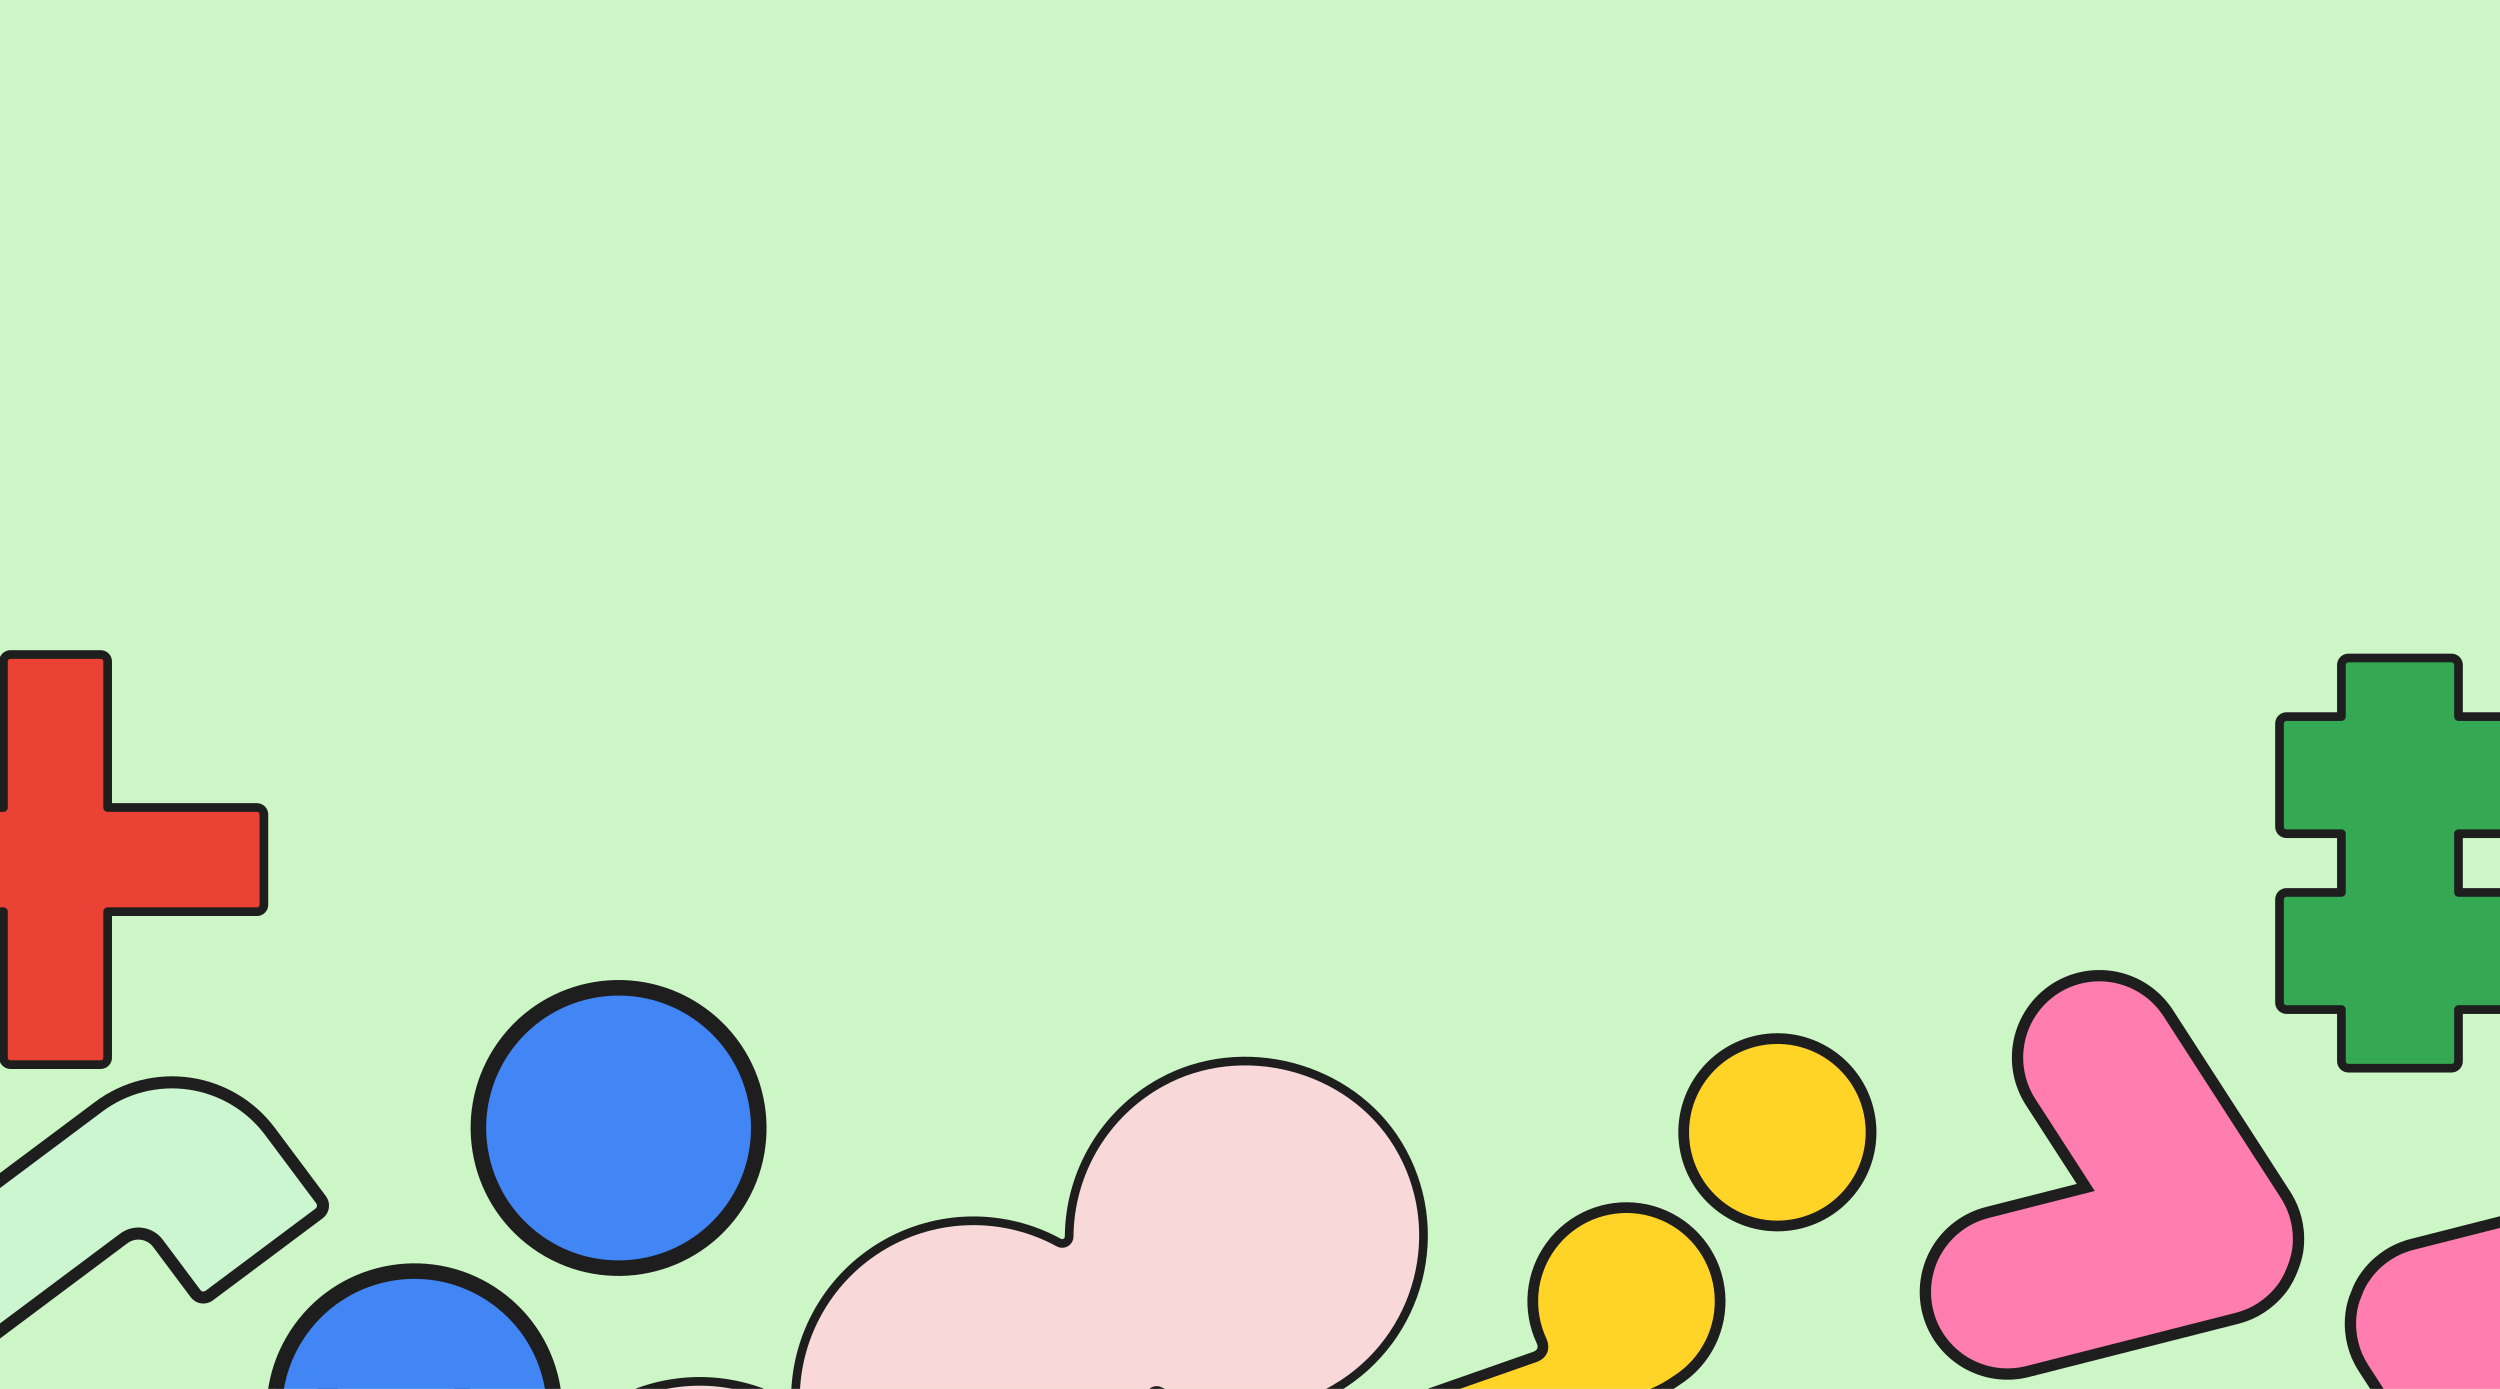
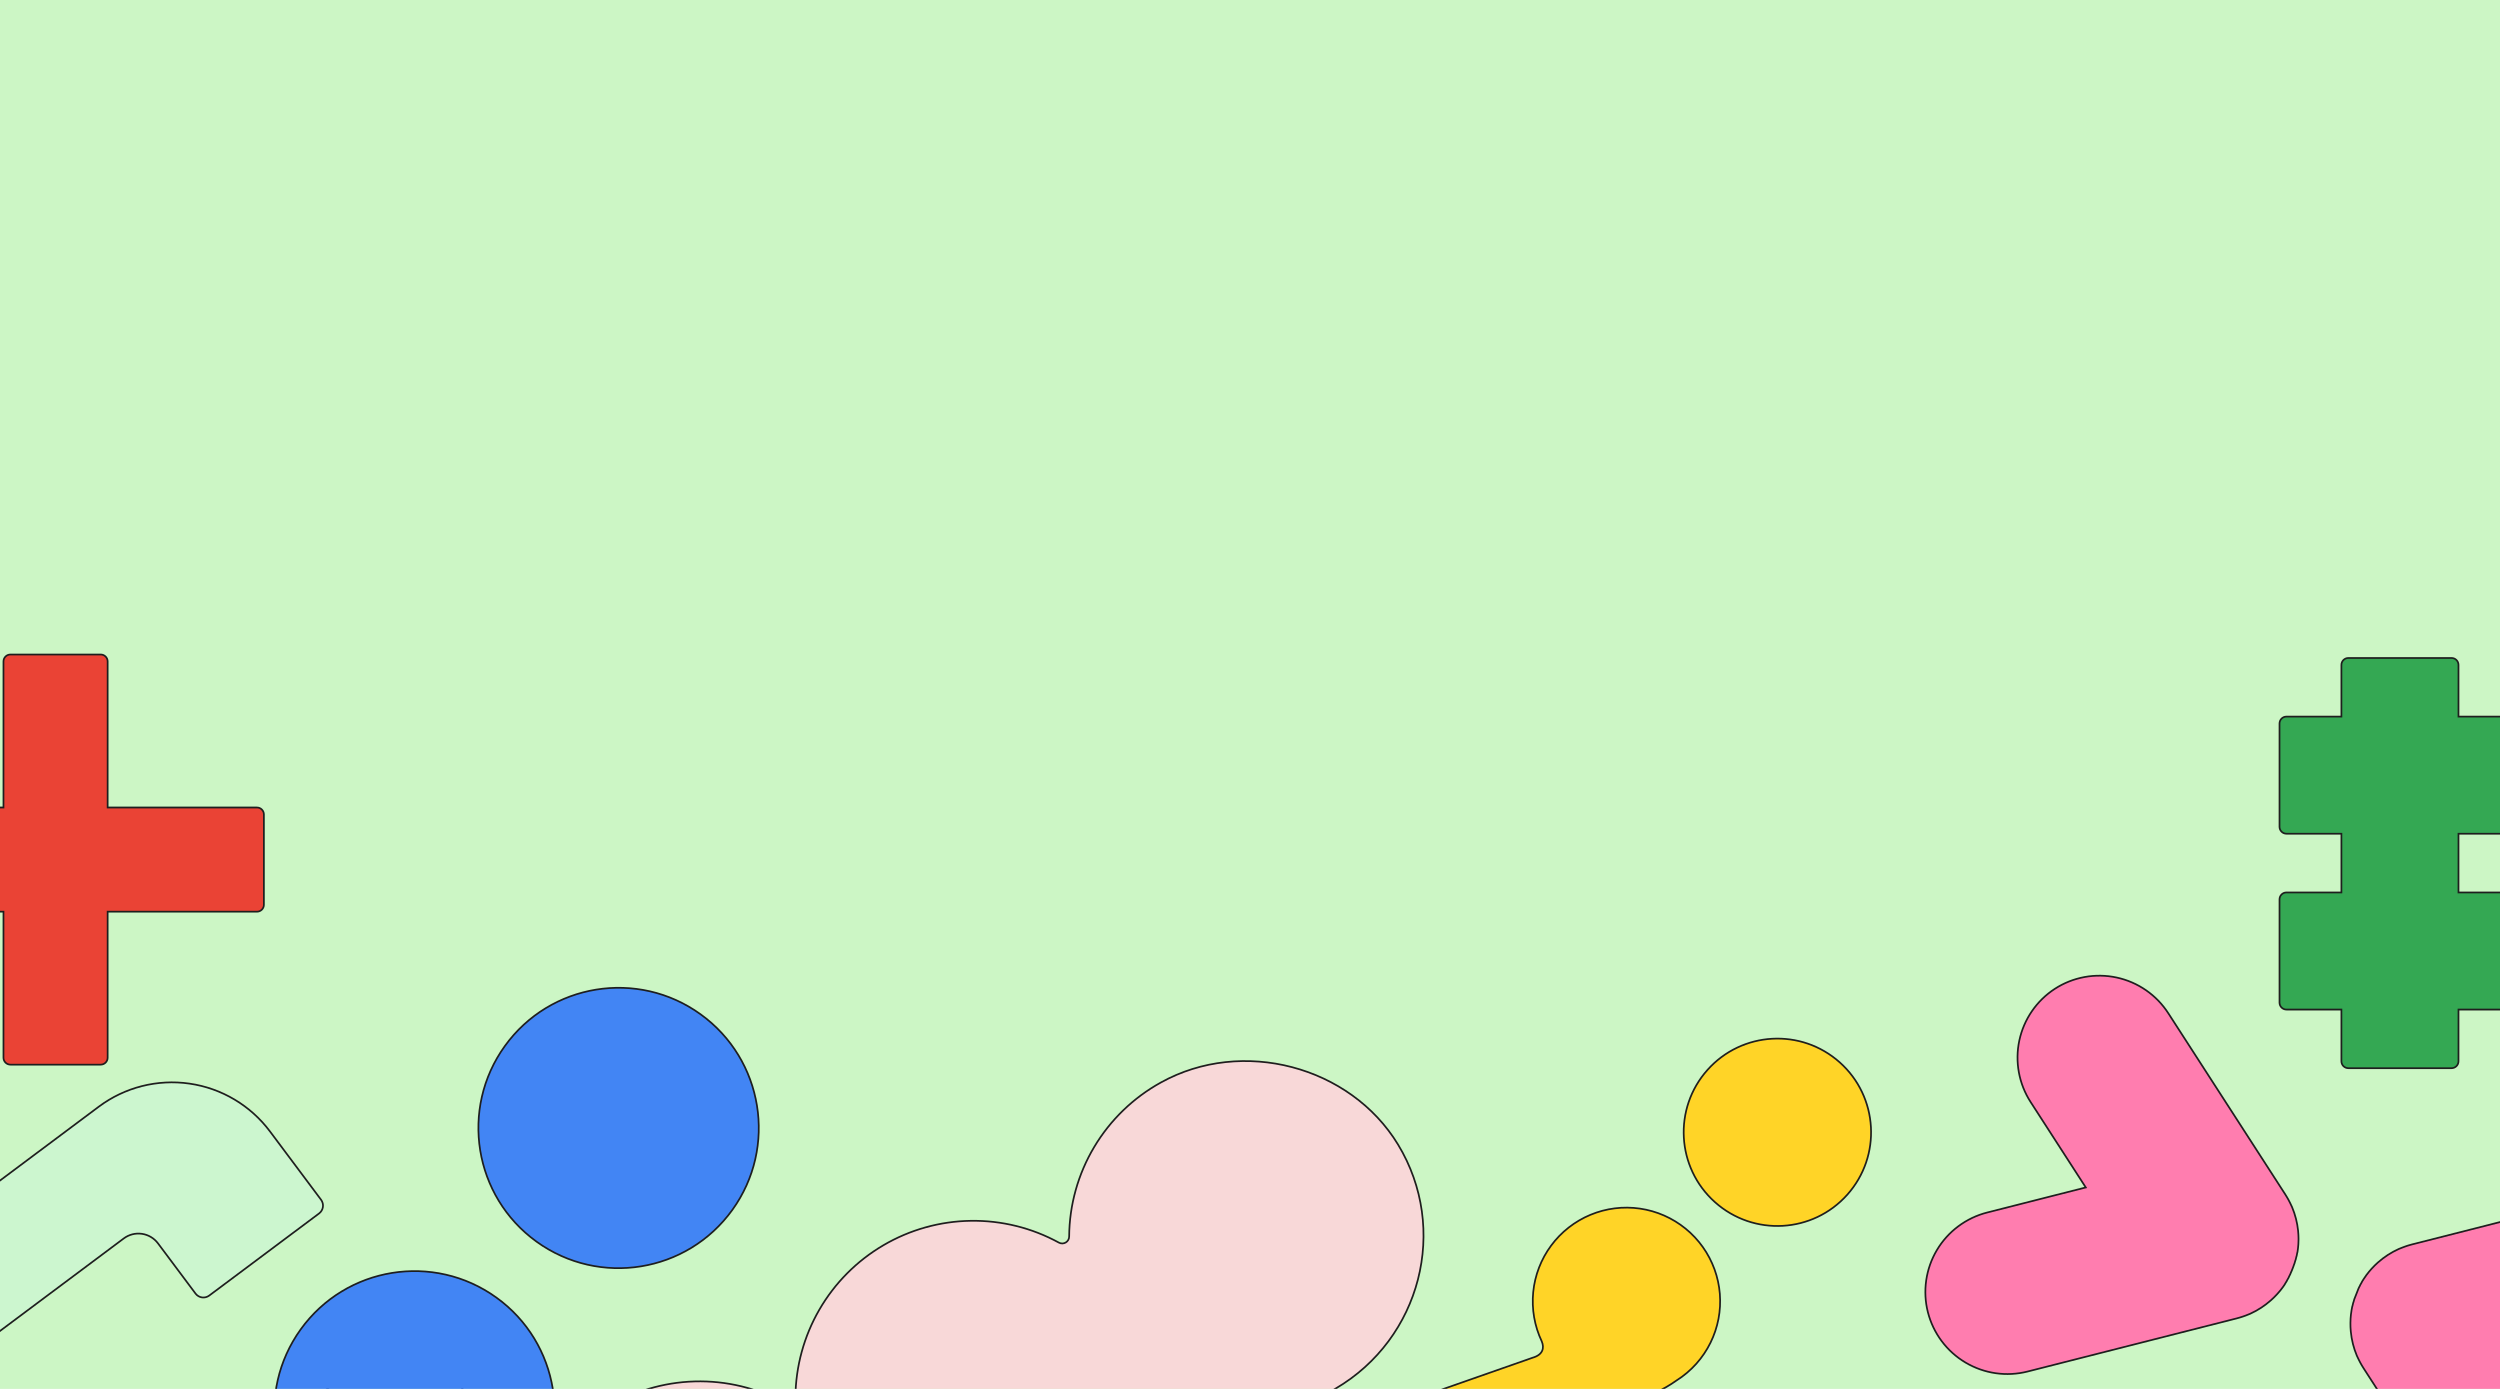
<svg xmlns="http://www.w3.org/2000/svg" width="1440" height="800" viewBox="0 0 1440 800" fill="none">
  <g clip-path="url(#clip0_407_1129)">
    <rect width="1440" height="800" fill="#ccf6c5" />
-     <path d="M1169.63 634.765L1201.4 683.967L1144.63 698.402C1138.61 699.929 1132.96 702.626 1127.99 706.339C1123.01 710.052 1118.82 714.707 1115.65 720.041C1112.48 725.374 1110.39 731.28 1109.5 737.421C1108.61 743.563 1108.93 749.819 1110.46 755.834C1111.99 761.849 1114.69 767.504 1118.4 772.476C1122.11 777.448 1126.77 781.641 1132.1 784.813C1137.43 787.986 1143.34 790.077 1149.48 790.967C1155.62 791.857 1161.88 791.529 1167.89 790.001L1288.39 759.384L1288.88 759.241L1290.08 758.912L1291.24 758.544C1291.56 758.445 1291.88 758.347 1292.19 758.231C1292.5 758.115 1293.15 757.893 1293.63 757.716L1294.19 757.49L1295.96 756.787L1296.12 756.721C1300.44 754.759 1304.44 752.16 1307.99 749.01C1308.05 748.948 1308.11 748.892 1308.17 748.842C1308.64 748.426 1309.09 747.999 1309.54 747.573L1310.02 747.103L1311 746.091L1311.73 745.312L1312.39 744.562C1312.69 744.207 1313.01 743.84 1313.29 743.516L1313.7 743.006C1314.06 742.56 1314.41 742.107 1314.74 741.649C1314.78 741.528 1314.89 741.43 1314.98 741.323C1315.35 740.798 1315.73 740.22 1316.07 739.751C1316.1 739.664 1316.13 739.579 1316.17 739.496C1316.53 738.937 1316.89 738.379 1317.22 737.81C1317.25 737.715 1317.29 737.622 1317.33 737.531C1317.65 736.97 1317.98 736.385 1318.28 735.844C1318.33 735.71 1318.39 735.565 1318.44 735.431C1318.65 734.886 1318.98 734.383 1319.23 733.851L1319.49 733.172C1319.67 732.711 1319.85 732.262 1320.09 731.825L1320.89 729.788C1321.07 729.339 1321.25 728.89 1321.37 728.406L1321.63 727.726C1321.85 727.181 1321.96 726.597 1322.13 726.032C1322.18 725.899 1322.24 725.753 1322.29 725.62C1322.46 724.985 1322.61 724.345 1322.75 723.729C1322.78 723.634 1322.82 723.541 1322.86 723.45C1323.01 722.806 1323.12 722.152 1323.24 721.498C1323.27 721.411 1323.3 721.326 1323.34 721.243C1323.43 720.621 1323.55 719.925 1323.6 719.359C1323.65 719.237 1323.64 719.092 1323.65 718.957C1323.71 718.393 1323.77 717.827 1323.81 717.257L1323.86 716.604C1323.89 716.139 1323.91 715.657 1323.91 715.224L1323.94 714.227L1323.94 713.162L1323.9 711.749L1323.87 711.091C1323.83 710.474 1323.79 709.858 1323.73 709.231C1323.72 709.15 1323.72 709.069 1323.72 708.987C1323.24 704.264 1322.06 699.638 1320.22 695.264L1320.15 695.112C1319.9 694.509 1319.62 693.925 1319.33 693.39L1319.07 692.84C1318.84 692.386 1318.61 691.933 1318.37 691.487L1317.89 690.599L1317.28 689.548C1317.07 689.198 1316.86 688.836 1316.63 688.494L1316.37 688.056L1248.93 583.611C1245.56 578.397 1241.2 573.898 1236.1 570.37C1230.99 566.842 1225.24 564.355 1219.17 563.049C1213.11 561.744 1206.84 561.646 1200.74 562.762C1194.63 563.878 1188.81 566.185 1183.6 569.553C1173.12 576.364 1165.76 587.051 1163.14 599.273C1160.52 611.496 1162.86 624.258 1169.63 634.765Z" fill="#FF7DAF" stroke="#1E1E1E" stroke-width="6.515" stroke-miterlimit="10" />
-     <path d="M1533.22 777.596L1476.46 792.018L1508.22 841.233C1511.59 846.446 1513.9 852.271 1515.01 858.376C1516.12 864.48 1516.03 870.744 1514.72 876.811C1513.41 882.877 1510.92 888.626 1507.4 893.731C1503.87 898.835 1499.37 903.194 1494.15 906.559C1488.94 909.927 1483.12 912.234 1477.01 913.35C1470.91 914.466 1464.64 914.368 1458.58 913.063C1452.51 911.757 1446.76 909.27 1441.65 905.742C1436.55 902.214 1432.19 897.715 1428.82 892.501L1361.39 788.061L1361.12 787.618L1360.47 786.564L1359.86 785.501L1359.38 784.625C1359.15 784.184 1358.91 783.726 1358.69 783.277L1358.42 782.722L1357.6 781L1357.53 780.848C1355.7 776.47 1354.53 771.84 1354.08 767.115L1354.05 766.866C1354 766.244 1353.95 765.623 1353.92 765.006L1353.88 764.336C1353.87 763.869 1353.86 763.402 1353.86 762.928L1353.85 761.858C1353.85 761.524 1353.87 761.195 1353.89 760.866C1353.91 760.537 1353.91 759.91 1353.93 759.482C1353.94 759.264 1353.96 759.046 1353.99 758.833C1354.03 758.261 1354.07 757.69 1354.14 757.128C1354.19 757.007 1354.17 756.862 1354.2 756.731C1354.27 756.087 1354.38 755.404 1354.47 754.835C1354.5 754.75 1354.53 754.665 1354.51 754.556C1354.62 753.902 1354.74 753.248 1354.88 752.604L1354.99 752.325C1355.13 751.688 1355.28 751.061 1355.44 750.442L1355.6 750.029C1355.81 749.484 1355.92 748.895 1356.08 748.33L1356.35 747.651C1356.53 747.19 1356.71 746.741 1356.89 746.28C1357.07 745.82 1357.16 745.601 1357.29 745.262C1357.42 744.922 1357.56 744.582 1357.69 744.243C1357.82 743.903 1358.04 743.345 1358.22 742.885L1358.49 742.205C1358.7 741.659 1359.02 741.152 1359.29 740.63L1359.45 740.218C1359.76 739.64 1360.09 739.067 1360.41 738.523L1360.52 738.244C1360.86 737.675 1361.22 737.117 1361.58 736.558C1361.61 736.473 1361.64 736.388 1361.74 736.327C1362.08 735.805 1362.47 735.214 1362.83 734.767C1362.87 734.645 1362.92 734.524 1363.05 734.436C1363.39 733.979 1363.75 733.532 1364.1 733.084C1364.18 732.89 1364.36 732.739 1364.5 732.569C1364.8 732.209 1365.11 731.842 1365.41 731.528C1365.72 731.214 1365.84 731.022 1366.06 730.773C1366.28 730.525 1366.55 730.25 1366.8 729.999C1367.05 729.749 1367.45 729.315 1367.77 728.982L1368.25 728.524C1368.69 728.098 1369.15 727.676 1369.61 727.255L1369.8 727.092C1373.36 723.948 1377.37 721.36 1381.69 719.415L1381.85 719.349C1382.44 719.079 1383.04 718.838 1383.62 718.646L1384.2 718.424C1384.66 718.242 1385.15 718.07 1385.62 717.905L1386.57 717.58L1387.74 717.224L1388.93 716.895L1389.43 716.756L1509.92 686.135C1515.93 684.607 1522.19 684.278 1528.33 685.168C1534.47 686.058 1540.38 688.15 1545.71 691.322C1551.04 694.495 1555.7 698.687 1559.41 703.66C1563.13 708.632 1565.82 714.287 1567.35 720.302C1570.4 732.424 1568.51 745.259 1562.12 755.997C1555.72 766.735 1545.33 774.501 1533.22 777.596Z" fill="#FF7DAF" stroke="#1E1E1E" stroke-width="6.515" stroke-miterlimit="10" />
-     <path d="M-116.412 722.08L-103.333 739.575C-102.225 741.057 -101.42 742.742 -100.964 744.535C-100.508 746.329 -100.41 748.194 -100.675 750.025C-100.94 751.856 -101.564 753.617 -102.51 755.207C-103.456 756.797 -104.707 758.184 -106.19 759.291L-168.714 806.035C-183.679 817.228 -193.585 833.906 -196.254 852.401C-198.923 870.897 -194.137 889.696 -182.947 904.663L-153.489 944.065C-153.048 944.655 -152.494 945.151 -151.86 945.526C-151.225 945.9 -150.523 946.145 -149.793 946.246C-149.063 946.346 -148.321 946.301 -147.608 946.113C-146.896 945.924 -146.228 945.596 -145.644 945.148L-82.329 897.812C-81.733 897.378 -81.23 896.831 -80.847 896.201C-80.465 895.571 -80.212 894.872 -80.102 894.143C-79.992 893.415 -80.028 892.672 -80.208 891.957C-80.387 891.243 -80.707 890.571 -81.148 889.981L-102.808 861.009C-105.014 858.022 -105.953 854.286 -105.422 850.612C-104.892 846.937 -102.934 843.62 -99.973 841.379L71.297 713.334C74.291 711.1 78.049 710.146 81.746 710.682C85.443 711.218 88.776 713.199 91.013 716.191L112.673 745.163C113.577 746.342 114.909 747.115 116.38 747.317C117.851 747.518 119.343 747.13 120.53 746.238L183.845 698.903C185.012 698.008 185.782 696.692 185.993 695.237C186.203 693.781 185.836 692.301 184.97 691.113L155.512 651.711C144.322 636.744 127.646 626.834 109.151 624.161C90.656 621.489 71.856 626.272 56.887 637.458L-8.467 686.318C-11.459 688.555 -15.216 689.513 -18.914 688.981C-22.611 688.449 -25.946 686.47 -28.186 683.481L-41.266 665.986C-42.168 664.81 -43.497 664.036 -44.966 663.834C-46.434 663.631 -47.923 664.015 -49.111 664.903L-115.245 714.346C-116.403 715.234 -117.171 716.535 -117.389 717.978C-117.607 719.42 -117.256 720.891 -116.412 722.08Z" fill="#CCF6CF" stroke="#1E1E1E" stroke-width="6.957" stroke-linejoin="round" />
-     <path d="M204.797 989.096L191.726 971.613C190.605 970.132 189.789 968.444 189.323 966.646C188.857 964.848 188.752 962.976 189.013 961.137C189.273 959.298 189.896 957.529 190.843 955.932C191.791 954.335 193.045 952.94 194.533 951.83L257.058 905.086C264.468 899.545 270.715 892.6 275.441 884.646C280.167 876.692 283.28 867.884 284.602 858.727C285.925 849.57 285.431 840.241 283.148 831.275C280.866 822.309 276.839 813.88 271.299 806.469L241.841 767.067C240.953 765.879 239.633 765.087 238.166 764.864C236.699 764.641 235.203 765.005 234.002 765.875L170.686 813.211C169.486 814.108 168.692 815.445 168.478 816.928C168.264 818.411 168.648 819.918 169.545 821.118L191.155 850.023C192.264 851.504 193.071 853.188 193.528 854.981C193.986 856.774 194.086 858.639 193.823 860.471C193.559 862.302 192.937 864.063 191.993 865.654C191.048 867.245 189.799 868.634 188.317 869.742L16.991 997.828C13.997 1000.07 10.237 1001.02 6.538 1000.49C2.838 999.955 -0.498 997.973 -2.736 994.979L-24.346 966.074C-24.788 965.479 -25.344 964.978 -25.98 964.598C-26.617 964.218 -27.322 963.968 -28.055 963.861C-28.788 963.754 -29.536 963.793 -30.254 963.976C-30.973 964.158 -31.648 964.48 -32.241 964.924L-95.557 1012.26C-96.15 1012.7 -96.65 1013.26 -97.029 1013.9C-97.407 1014.53 -97.656 1015.24 -97.761 1015.97C-97.866 1016.71 -97.825 1017.46 -97.641 1018.17C-97.457 1018.89 -97.133 1019.57 -96.687 1020.16L-67.23 1059.56C-61.689 1066.97 -54.744 1073.22 -46.79 1077.94C-38.836 1082.67 -30.028 1085.78 -20.871 1087.1C-11.714 1088.43 -2.385 1087.93 6.581 1085.65C15.547 1083.37 23.976 1079.34 31.387 1073.8L96.786 1024.91C98.267 1023.8 99.954 1022.99 101.747 1022.53C103.541 1022.08 105.408 1021.98 107.24 1022.24C109.073 1022.51 110.835 1023.13 112.426 1024.08C114.017 1025.02 115.406 1026.27 116.513 1027.76L129.626 1045.3C130.509 1046.48 131.827 1047.26 133.287 1047.47C134.748 1047.68 136.233 1047.3 137.415 1046.42L203.606 996.936C204.797 996.05 205.591 994.729 205.814 993.261C206.037 991.793 205.672 990.296 204.797 989.096Z" fill="#CCF6CF" stroke="#1E1E1E" stroke-width="6.957" stroke-linejoin="round" />
-     <path d="M987.828 692.452C1010.06 712.305 1044.17 710.377 1064.03 688.146C1083.88 665.915 1081.95 631.799 1059.72 611.946C1037.49 592.094 1003.37 594.022 983.521 616.253C963.668 638.484 965.596 672.6 987.828 692.452Z" fill="#FFD427" stroke="#1E1E1E" stroke-width="6.186" stroke-miterlimit="10" />
-     <path d="M977.094 785.493C983.59 778.216 987.992 769.316 989.833 759.737C991.673 750.159 990.884 740.261 987.548 731.095C984.211 721.93 978.454 713.839 970.887 707.685C963.32 701.531 954.226 697.542 944.573 696.144C934.92 694.745 925.069 695.989 916.066 699.743C907.064 703.497 899.247 709.62 893.447 717.462C887.647 725.304 884.08 734.571 883.127 744.278C882.173 753.985 883.869 763.769 888.032 772.59C889.639 776.363 888.768 780.347 882.818 782.032L816.194 805.373C815.72 805.5 815.276 805.719 814.887 806.019C814.499 806.318 814.174 806.692 813.931 807.118C813.687 807.544 813.531 808.014 813.471 808.501C813.41 808.988 813.447 809.482 813.579 809.954L822.352 846.9C822.473 847.381 822.688 847.832 822.985 848.228C823.283 848.625 823.657 848.957 824.085 849.207C824.513 849.456 824.987 849.617 825.478 849.68C825.97 849.744 826.469 849.708 826.946 849.576C826.946 849.576 944.201 806.278 953.304 802.233C957.631 800.31 961.751 797.954 965.604 795.202C969.87 792.52 973.738 789.251 977.094 785.493Z" fill="#FFD427" stroke="#1E1E1E" stroke-width="6.186" stroke-miterlimit="10" />
-     <path d="M668.707 623.497C652.817 632.259 639.545 645.091 630.253 660.677C620.961 676.263 615.984 694.041 615.833 712.186C615.843 712.887 615.668 713.578 615.327 714.19C614.985 714.802 614.489 715.314 613.888 715.674C613.286 716.034 612.601 716.229 611.9 716.241C611.2 716.253 610.508 716.08 609.895 715.741C594.348 707.242 576.864 702.917 559.147 703.187C541.431 703.456 524.087 708.312 508.805 717.28C493.524 726.247 480.826 739.022 471.951 754.357C463.076 769.692 458.325 787.066 458.163 804.783C458.16 805.484 457.974 806.172 457.622 806.778C457.27 807.384 456.765 807.887 456.157 808.236C455.55 808.586 454.861 808.77 454.16 808.769C453.46 808.769 452.771 808.584 452.164 808.234C436.247 799.517 418.297 795.192 400.157 795.703C382.016 796.213 364.338 801.541 348.937 811.14C303.522 839.298 287.462 901.711 313.64 947.801C341.666 997.12 404.806 1013.73 453.897 984.918C469.206 975.974 481.926 963.203 490.81 947.859C499.693 932.514 504.435 915.124 504.568 897.394C504.572 896.7 504.755 896.019 505.102 895.418C505.448 894.816 505.945 894.315 506.544 893.964C507.142 893.612 507.822 893.423 508.516 893.414C509.21 893.405 509.894 893.577 510.502 893.912C526.049 902.41 543.533 906.736 561.25 906.466C578.966 906.196 596.31 901.341 611.592 892.373C626.873 883.405 639.571 870.631 648.446 855.296C657.321 839.96 662.072 822.587 662.234 804.869C662.238 804.175 662.422 803.494 662.768 802.892C663.114 802.291 663.611 801.79 664.21 801.439C664.808 801.087 665.488 800.898 666.182 800.889C666.876 800.88 667.56 801.052 668.168 801.387C683.711 809.919 701.206 814.261 718.935 813.989C736.663 813.716 754.016 808.838 769.29 799.833C818.39 771.019 834.72 707.822 805.285 659.284C777.746 613.957 715.438 597.581 668.707 623.497Z" fill="#F8D8D8" stroke="#1E1E1E" stroke-width="5" stroke-miterlimit="10" />
-     <path d="M309.1 715.23C345.282 741.3 395.747 733.103 421.818 696.922C447.888 660.74 439.691 610.275 403.51 584.205C367.328 558.134 316.863 566.331 290.792 602.513C264.722 638.694 272.919 689.16 309.1 715.23Z" fill="#4285F4" stroke="#1E1E1E" stroke-width="8.954" stroke-miterlimit="10" />
-     <path d="M191.514 878.423C227.695 904.494 278.161 896.297 304.231 860.115C330.301 823.934 322.104 773.468 285.923 747.398C249.741 721.328 199.276 729.525 173.206 765.706C147.135 801.888 155.332 852.353 191.514 878.423Z" fill="#4285F4" stroke="#1E1E1E" stroke-width="8.954" stroke-miterlimit="10" />
-     <path d="M1553.09 476.22V416.76C1553.09 415.699 1552.67 414.682 1551.92 413.932C1551.17 413.181 1550.15 412.76 1549.09 412.76H1517.4V383C1517.4 381.939 1516.98 380.922 1516.23 380.172C1515.48 379.421 1514.46 379 1513.4 379H1453.94C1452.88 379 1451.86 379.421 1451.11 380.172C1450.36 380.922 1449.94 381.939 1449.94 383V412.76H1416.09V383C1416.09 381.939 1415.67 380.922 1414.92 380.172C1414.17 379.421 1413.15 379 1412.09 379H1352.65C1351.59 379 1350.57 379.421 1349.82 380.172C1349.07 380.922 1348.65 381.939 1348.65 383V412.76H1317C1315.94 412.76 1314.92 413.181 1314.17 413.932C1313.42 414.682 1313 415.699 1313 416.76V476.22C1313 477.281 1313.42 478.298 1314.17 479.048C1314.92 479.799 1315.94 480.22 1317 480.22H1348.65V514.05H1317C1315.94 514.05 1314.92 514.471 1314.17 515.222C1313.42 515.972 1313 516.989 1313 518.05V577.51C1313 578.571 1313.42 579.588 1314.17 580.338C1314.92 581.089 1315.94 581.51 1317 581.51H1348.65V611.27C1348.65 612.331 1349.07 613.348 1349.82 614.098C1350.57 614.849 1351.59 615.27 1352.65 615.27H1412.09C1413.15 615.27 1414.17 614.849 1414.92 614.098C1415.67 613.348 1416.09 612.331 1416.09 611.27V581.51H1449.92V611.27C1449.92 612.331 1450.34 613.348 1451.09 614.098C1451.84 614.849 1452.86 615.27 1453.92 615.27H1513.38C1514.44 615.27 1515.46 614.849 1516.21 614.098C1516.96 613.348 1517.38 612.331 1517.38 611.27V581.51H1549.09C1550.15 581.51 1551.17 581.089 1551.92 580.338C1552.67 579.588 1553.09 578.571 1553.09 577.51V518.05C1553.09 516.989 1552.67 515.972 1551.92 515.222C1551.17 514.471 1550.15 514.05 1549.09 514.05H1517.4V480.22H1549.09C1550.15 480.22 1551.17 479.799 1551.92 479.048C1552.67 478.298 1553.09 477.281 1553.09 476.22ZM1449.94 514.05H1416.09V480.22H1449.92L1449.94 514.05Z" fill="#34A853" stroke="#1E1E1E" stroke-width="5" stroke-linejoin="round" />
-     <path d="M148 465.12H62V381C62 379.939 61.579 378.922 60.828 378.172C60.078 377.421 59.061 377 58 377H6C4.939 377 3.922 377.421 3.172 378.172C2.421 378.922 2 379.939 2 381V465.12H-84C-85.061 465.12 -86.078 465.541 -86.828 466.292C-87.579 467.042 -88 468.059 -88 469.12V521.12C-88 522.181 -87.579 523.198 -86.828 523.948C-86.078 524.699 -85.061 525.12 -84 525.12H2V609.23C2 610.291 2.421 611.308 3.172 612.058C3.922 612.809 4.939 613.23 6 613.23H58C59.061 613.23 60.078 612.809 60.828 612.058C61.579 611.308 62 610.291 62 609.23V525.13H148C149.061 525.13 150.078 524.709 150.828 523.958C151.579 523.208 152 522.191 152 521.13V469.13C152.001 468.604 151.899 468.083 151.698 467.596C151.498 467.11 151.204 466.668 150.832 466.295C150.46 465.923 150.019 465.627 149.533 465.425C149.047 465.224 148.526 465.12 148 465.12Z" fill="#EA4335" stroke="#1E1E1E" stroke-width="5" stroke-linejoin="round" />
+     <path d="M1169.63 634.765L1201.4 683.967L1144.63 698.402C1138.61 699.929 1132.96 702.626 1127.99 706.339C1123.01 710.052 1118.82 714.707 1115.65 720.041C1112.48 725.374 1110.39 731.28 1109.5 737.421C1108.61 743.563 1108.93 749.819 1110.46 755.834C1111.99 761.849 1114.69 767.504 1118.4 772.476C1122.11 777.448 1126.77 781.641 1132.1 784.813C1137.43 787.986 1143.34 790.077 1149.48 790.967C1155.62 791.857 1161.88 791.529 1167.89 790.001L1288.39 759.384L1288.88 759.241L1290.08 758.912L1291.24 758.544C1291.56 758.445 1291.88 758.347 1292.19 758.231C1292.5 758.115 1293.15 757.893 1293.63 757.716L1294.19 757.49L1295.96 756.787L1296.12 756.721C1300.44 754.759 1304.44 752.16 1307.99 749.01C1308.05 748.948 1308.11 748.892 1308.17 748.842C1308.64 748.426 1309.09 747.999 1309.54 747.573L1310.02 747.103L1311 746.091L1311.73 745.312L1312.39 744.562C1312.69 744.207 1313.01 743.84 1313.29 743.516L1313.7 743.006C1314.06 742.56 1314.41 742.107 1314.74 741.649C1314.78 741.528 1314.89 741.43 1314.98 741.323C1315.35 740.798 1315.73 740.22 1316.07 739.751C1316.1 739.664 1316.13 739.579 1316.17 739.496C1316.53 738.937 1316.89 738.379 1317.22 737.81C1317.25 737.715 1317.29 737.622 1317.33 737.531C1317.65 736.97 1317.98 736.385 1318.28 735.844C1318.33 735.71 1318.39 735.565 1318.44 735.431C1318.65 734.886 1318.98 734.383 1319.23 733.851L1319.49 733.172C1319.67 732.711 1319.85 732.262 1320.09 731.825L1320.89 729.788C1321.07 729.339 1321.25 728.89 1321.37 728.406L1321.63 727.726C1321.85 727.181 1321.96 726.597 1322.13 726.032C1322.18 725.899 1322.24 725.753 1322.29 725.62C1322.46 724.985 1322.61 724.345 1322.75 723.729C1322.78 723.634 1322.82 723.541 1322.86 723.45C1323.01 722.806 1323.12 722.152 1323.24 721.498C1323.27 721.411 1323.3 721.326 1323.34 721.243C1323.43 720.621 1323.55 719.925 1323.6 719.359C1323.65 719.237 1323.64 719.092 1323.65 718.957C1323.71 718.393 1323.77 717.827 1323.81 717.257L1323.86 716.604C1323.89 716.139 1323.91 715.657 1323.91 715.224L1323.94 714.227L1323.94 713.162L1323.9 711.749L1323.87 711.091C1323.83 710.474 1323.79 709.858 1323.73 709.231C1323.72 709.15 1323.72 709.069 1323.72 708.987C1323.24 704.264 1322.06 699.638 1320.22 695.264L1320.15 695.112C1319.9 694.509 1319.62 693.925 1319.33 693.39L1319.07 692.84C1318.84 692.386 1318.61 691.933 1318.37 691.487L1317.89 690.599L1317.28 689.548C1317.07 689.198 1316.86 688.836 1316.63 688.494L1316.37 688.056L1248.93 583.611C1245.56 578.397 1241.2 573.898 1236.1 570.37C1230.99 566.842 1225.24 564.355 1219.17 563.049C1213.11 561.744 1206.84 561.646 1200.74 562.762C1194.63 563.878 1188.81 566.185 1183.6 569.553C1173.12 576.364 1165.76 587.051 1163.14 599.273C1160.52 611.496 1162.86 624.258 1169.63 634.765Z" fill="#FF7DAF" stroke="#1E1E1E" strokeWidth="6.515" strokeMiterlimit="10" />
+     <path d="M1533.22 777.596L1476.46 792.018L1508.22 841.233C1511.59 846.446 1513.9 852.271 1515.01 858.376C1516.12 864.48 1516.03 870.744 1514.72 876.811C1513.41 882.877 1510.92 888.626 1507.4 893.731C1503.87 898.835 1499.37 903.194 1494.15 906.559C1488.94 909.927 1483.12 912.234 1477.01 913.35C1470.91 914.466 1464.64 914.368 1458.58 913.063C1452.51 911.757 1446.76 909.27 1441.65 905.742C1436.55 902.214 1432.19 897.715 1428.82 892.501L1361.39 788.061L1361.12 787.618L1360.47 786.564L1359.86 785.501L1359.38 784.625C1359.15 784.184 1358.91 783.726 1358.69 783.277L1358.42 782.722L1357.6 781L1357.53 780.848C1355.7 776.47 1354.53 771.84 1354.08 767.115L1354.05 766.866C1354 766.244 1353.95 765.623 1353.92 765.006L1353.88 764.336C1353.87 763.869 1353.86 763.402 1353.86 762.928L1353.85 761.858C1353.85 761.524 1353.87 761.195 1353.89 760.866C1353.91 760.537 1353.91 759.91 1353.93 759.482C1353.94 759.264 1353.96 759.046 1353.99 758.833C1354.03 758.261 1354.07 757.69 1354.14 757.128C1354.19 757.007 1354.17 756.862 1354.2 756.731C1354.27 756.087 1354.38 755.404 1354.47 754.835C1354.5 754.75 1354.53 754.665 1354.51 754.556C1354.62 753.902 1354.74 753.248 1354.88 752.604L1354.99 752.325C1355.13 751.688 1355.28 751.061 1355.44 750.442L1355.6 750.029C1355.81 749.484 1355.92 748.895 1356.08 748.33L1356.35 747.651C1356.53 747.19 1356.71 746.741 1356.89 746.28C1357.07 745.82 1357.16 745.601 1357.29 745.262C1357.42 744.922 1357.56 744.582 1357.69 744.243C1357.82 743.903 1358.04 743.345 1358.22 742.885L1358.49 742.205C1358.7 741.659 1359.02 741.152 1359.29 740.63L1359.45 740.218C1359.76 739.64 1360.09 739.067 1360.41 738.523L1360.52 738.244C1360.86 737.675 1361.22 737.117 1361.58 736.558C1361.61 736.473 1361.64 736.388 1361.74 736.327C1362.08 735.805 1362.47 735.214 1362.83 734.767C1362.87 734.645 1362.92 734.524 1363.05 734.436C1363.39 733.979 1363.75 733.532 1364.1 733.084C1364.18 732.89 1364.36 732.739 1364.5 732.569C1364.8 732.209 1365.11 731.842 1365.41 731.528C1365.72 731.214 1365.84 731.022 1366.06 730.773C1366.28 730.525 1366.55 730.25 1366.8 729.999C1367.05 729.749 1367.45 729.315 1367.77 728.982L1368.25 728.524C1368.69 728.098 1369.15 727.676 1369.61 727.255L1369.8 727.092C1373.36 723.948 1377.37 721.36 1381.69 719.415L1381.85 719.349C1382.44 719.079 1383.04 718.838 1383.62 718.646L1384.2 718.424C1384.66 718.242 1385.15 718.07 1385.62 717.905L1386.57 717.58L1387.74 717.224L1388.93 716.895L1389.43 716.756L1509.92 686.135C1515.93 684.607 1522.19 684.278 1528.33 685.168C1534.47 686.058 1540.38 688.15 1545.71 691.322C1551.04 694.495 1555.7 698.687 1559.41 703.66C1563.13 708.632 1565.82 714.287 1567.35 720.302C1570.4 732.424 1568.51 745.259 1562.12 755.997C1555.72 766.735 1545.33 774.501 1533.22 777.596Z" fill="#FF7DAF" stroke="#1E1E1E" strokeWidth="6.515" strokeMiterlimit="10" />
+     <path d="M-116.412 722.08L-103.333 739.575C-102.225 741.057 -101.42 742.742 -100.964 744.535C-100.508 746.329 -100.41 748.194 -100.675 750.025C-100.94 751.856 -101.564 753.617 -102.51 755.207C-103.456 756.797 -104.707 758.184 -106.19 759.291L-168.714 806.035C-183.679 817.228 -193.585 833.906 -196.254 852.401C-198.923 870.897 -194.137 889.696 -182.947 904.663L-153.489 944.065C-153.048 944.655 -152.494 945.151 -151.86 945.526C-151.225 945.9 -150.523 946.145 -149.793 946.246C-149.063 946.346 -148.321 946.301 -147.608 946.113C-146.896 945.924 -146.228 945.596 -145.644 945.148L-82.329 897.812C-81.733 897.378 -81.23 896.831 -80.847 896.201C-80.465 895.571 -80.212 894.872 -80.102 894.143C-79.992 893.415 -80.028 892.672 -80.208 891.957C-80.387 891.243 -80.707 890.571 -81.148 889.981L-102.808 861.009C-105.014 858.022 -105.953 854.286 -105.422 850.612C-104.892 846.937 -102.934 843.62 -99.973 841.379L71.297 713.334C74.291 711.1 78.049 710.146 81.746 710.682C85.443 711.218 88.776 713.199 91.013 716.191L112.673 745.163C113.577 746.342 114.909 747.115 116.38 747.317C117.851 747.518 119.343 747.13 120.53 746.238L183.845 698.903C185.012 698.008 185.782 696.692 185.993 695.237C186.203 693.781 185.836 692.301 184.97 691.113L155.512 651.711C144.322 636.744 127.646 626.834 109.151 624.161C90.656 621.489 71.856 626.272 56.887 637.458L-8.467 686.318C-11.459 688.555 -15.216 689.513 -18.914 688.981C-22.611 688.449 -25.946 686.47 -28.186 683.481L-41.266 665.986C-42.168 664.81 -43.497 664.036 -44.966 663.834C-46.434 663.631 -47.923 664.015 -49.111 664.903L-115.245 714.346C-116.403 715.234 -117.171 716.535 -117.389 717.978C-117.607 719.42 -117.256 720.891 -116.412 722.08Z" fill="#CCF6CF" stroke="#1E1E1E" strokeWidth="6.957" strokeLinejoin="round" />
+     <path d="M204.797 989.096L191.726 971.613C190.605 970.132 189.789 968.444 189.323 966.646C188.857 964.848 188.752 962.976 189.013 961.137C189.273 959.298 189.896 957.529 190.843 955.932C191.791 954.335 193.045 952.94 194.533 951.83L257.058 905.086C264.468 899.545 270.715 892.6 275.441 884.646C280.167 876.692 283.28 867.884 284.602 858.727C285.925 849.57 285.431 840.241 283.148 831.275C280.866 822.309 276.839 813.88 271.299 806.469L241.841 767.067C240.953 765.879 239.633 765.087 238.166 764.864C236.699 764.641 235.203 765.005 234.002 765.875L170.686 813.211C169.486 814.108 168.692 815.445 168.478 816.928C168.264 818.411 168.648 819.918 169.545 821.118L191.155 850.023C192.264 851.504 193.071 853.188 193.528 854.981C193.986 856.774 194.086 858.639 193.823 860.471C193.559 862.302 192.937 864.063 191.993 865.654C191.048 867.245 189.799 868.634 188.317 869.742L16.991 997.828C13.997 1000.07 10.237 1001.02 6.538 1000.49C2.838 999.955 -0.498 997.973 -2.736 994.979L-24.346 966.074C-24.788 965.479 -25.344 964.978 -25.98 964.598C-26.617 964.218 -27.322 963.968 -28.055 963.861C-28.788 963.754 -29.536 963.793 -30.254 963.976C-30.973 964.158 -31.648 964.48 -32.241 964.924L-95.557 1012.26C-96.15 1012.7 -96.65 1013.26 -97.029 1013.9C-97.407 1014.53 -97.656 1015.24 -97.761 1015.97C-97.866 1016.71 -97.825 1017.46 -97.641 1018.17C-97.457 1018.89 -97.133 1019.57 -96.687 1020.16L-67.23 1059.56C-61.689 1066.97 -54.744 1073.22 -46.79 1077.94C-38.836 1082.67 -30.028 1085.78 -20.871 1087.1C-11.714 1088.43 -2.385 1087.93 6.581 1085.65C15.547 1083.37 23.976 1079.34 31.387 1073.8L96.786 1024.91C98.267 1023.8 99.954 1022.99 101.747 1022.53C103.541 1022.08 105.408 1021.98 107.24 1022.24C109.073 1022.51 110.835 1023.13 112.426 1024.08C114.017 1025.02 115.406 1026.27 116.513 1027.76L129.626 1045.3C130.509 1046.48 131.827 1047.26 133.287 1047.47C134.748 1047.68 136.233 1047.3 137.415 1046.42L203.606 996.936C204.797 996.05 205.591 994.729 205.814 993.261C206.037 991.793 205.672 990.296 204.797 989.096Z" fill="#CCF6CF" stroke="#1E1E1E" strokeWidth="6.957" strokeLinejoin="round" />
+     <path d="M987.828 692.452C1010.06 712.305 1044.17 710.377 1064.03 688.146C1083.88 665.915 1081.95 631.799 1059.72 611.946C1037.49 592.094 1003.37 594.022 983.521 616.253C963.668 638.484 965.596 672.6 987.828 692.452Z" fill="#FFD427" stroke="#1E1E1E" strokeWidth="6.186" strokeMiterlimit="10" />
+     <path d="M977.094 785.493C983.59 778.216 987.992 769.316 989.833 759.737C991.673 750.159 990.884 740.261 987.548 731.095C984.211 721.93 978.454 713.839 970.887 707.685C963.32 701.531 954.226 697.542 944.573 696.144C934.92 694.745 925.069 695.989 916.066 699.743C907.064 703.497 899.247 709.62 893.447 717.462C887.647 725.304 884.08 734.571 883.127 744.278C882.173 753.985 883.869 763.769 888.032 772.59C889.639 776.363 888.768 780.347 882.818 782.032L816.194 805.373C815.72 805.5 815.276 805.719 814.887 806.019C814.499 806.318 814.174 806.692 813.931 807.118C813.687 807.544 813.531 808.014 813.471 808.501C813.41 808.988 813.447 809.482 813.579 809.954L822.352 846.9C822.473 847.381 822.688 847.832 822.985 848.228C823.283 848.625 823.657 848.957 824.085 849.207C824.513 849.456 824.987 849.617 825.478 849.68C825.97 849.744 826.469 849.708 826.946 849.576C826.946 849.576 944.201 806.278 953.304 802.233C957.631 800.31 961.751 797.954 965.604 795.202C969.87 792.52 973.738 789.251 977.094 785.493Z" fill="#FFD427" stroke="#1E1E1E" strokeWidth="6.186" strokeMiterlimit="10" />
+     <path d="M668.707 623.497C652.817 632.259 639.545 645.091 630.253 660.677C620.961 676.263 615.984 694.041 615.833 712.186C615.843 712.887 615.668 713.578 615.327 714.19C614.985 714.802 614.489 715.314 613.888 715.674C613.286 716.034 612.601 716.229 611.9 716.241C611.2 716.253 610.508 716.08 609.895 715.741C594.348 707.242 576.864 702.917 559.147 703.187C541.431 703.456 524.087 708.312 508.805 717.28C493.524 726.247 480.826 739.022 471.951 754.357C463.076 769.692 458.325 787.066 458.163 804.783C458.16 805.484 457.974 806.172 457.622 806.778C457.27 807.384 456.765 807.887 456.157 808.236C455.55 808.586 454.861 808.77 454.16 808.769C453.46 808.769 452.771 808.584 452.164 808.234C436.247 799.517 418.297 795.192 400.157 795.703C382.016 796.213 364.338 801.541 348.937 811.14C303.522 839.298 287.462 901.711 313.64 947.801C341.666 997.12 404.806 1013.73 453.897 984.918C469.206 975.974 481.926 963.203 490.81 947.859C499.693 932.514 504.435 915.124 504.568 897.394C504.572 896.7 504.755 896.019 505.102 895.418C505.448 894.816 505.945 894.315 506.544 893.964C507.142 893.612 507.822 893.423 508.516 893.414C509.21 893.405 509.894 893.577 510.502 893.912C526.049 902.41 543.533 906.736 561.25 906.466C578.966 906.196 596.31 901.341 611.592 892.373C626.873 883.405 639.571 870.631 648.446 855.296C657.321 839.96 662.072 822.587 662.234 804.869C662.238 804.175 662.422 803.494 662.768 802.892C663.114 802.291 663.611 801.79 664.21 801.439C664.808 801.087 665.488 800.898 666.182 800.889C666.876 800.88 667.56 801.052 668.168 801.387C683.711 809.919 701.206 814.261 718.935 813.989C736.663 813.716 754.016 808.838 769.29 799.833C818.39 771.019 834.72 707.822 805.285 659.284C777.746 613.957 715.438 597.581 668.707 623.497Z" fill="#F8D8D8" stroke="#1E1E1E" strokeWidth="5" strokeMiterlimit="10" />
+     <path d="M309.1 715.23C345.282 741.3 395.747 733.103 421.818 696.922C447.888 660.74 439.691 610.275 403.51 584.205C367.328 558.134 316.863 566.331 290.792 602.513C264.722 638.694 272.919 689.16 309.1 715.23Z" fill="#4285F4" stroke="#1E1E1E" strokeWidth="8.954" strokeMiterlimit="10" />
+     <path d="M191.514 878.423C227.695 904.494 278.161 896.297 304.231 860.115C330.301 823.934 322.104 773.468 285.923 747.398C249.741 721.328 199.276 729.525 173.206 765.706C147.135 801.888 155.332 852.353 191.514 878.423Z" fill="#4285F4" stroke="#1E1E1E" strokeWidth="8.954" strokeMiterlimit="10" />
+     <path d="M1553.09 476.22V416.76C1553.09 415.699 1552.67 414.682 1551.92 413.932C1551.17 413.181 1550.15 412.76 1549.09 412.76H1517.4V383C1517.4 381.939 1516.98 380.922 1516.23 380.172C1515.48 379.421 1514.46 379 1513.4 379H1453.94C1452.88 379 1451.86 379.421 1451.11 380.172C1450.36 380.922 1449.94 381.939 1449.94 383V412.76H1416.09V383C1416.09 381.939 1415.67 380.922 1414.92 380.172C1414.17 379.421 1413.15 379 1412.09 379H1352.65C1351.59 379 1350.57 379.421 1349.82 380.172C1349.07 380.922 1348.65 381.939 1348.65 383V412.76H1317C1315.94 412.76 1314.92 413.181 1314.17 413.932C1313.42 414.682 1313 415.699 1313 416.76V476.22C1313 477.281 1313.42 478.298 1314.17 479.048C1314.92 479.799 1315.94 480.22 1317 480.22H1348.65V514.05H1317C1315.94 514.05 1314.92 514.471 1314.17 515.222C1313.42 515.972 1313 516.989 1313 518.05V577.51C1313 578.571 1313.42 579.588 1314.17 580.338C1314.92 581.089 1315.94 581.51 1317 581.51H1348.65V611.27C1348.65 612.331 1349.07 613.348 1349.82 614.098C1350.57 614.849 1351.59 615.27 1352.65 615.27H1412.09C1413.15 615.27 1414.17 614.849 1414.92 614.098C1415.67 613.348 1416.09 612.331 1416.09 611.27V581.51H1449.92V611.27C1449.92 612.331 1450.34 613.348 1451.09 614.098C1451.84 614.849 1452.86 615.27 1453.92 615.27H1513.38C1514.44 615.27 1515.46 614.849 1516.21 614.098C1516.96 613.348 1517.38 612.331 1517.38 611.27V581.51H1549.09C1550.15 581.51 1551.17 581.089 1551.92 580.338C1552.67 579.588 1553.09 578.571 1553.09 577.51V518.05C1553.09 516.989 1552.67 515.972 1551.92 515.222C1551.17 514.471 1550.15 514.05 1549.09 514.05H1517.4V480.22H1549.09C1550.15 480.22 1551.17 479.799 1551.92 479.048C1552.67 478.298 1553.09 477.281 1553.09 476.22ZM1449.94 514.05H1416.09V480.22H1449.92L1449.94 514.05Z" fill="#34A853" stroke="#1E1E1E" strokeWidth="5" strokeLinejoin="round" />
+     <path d="M148 465.12H62V381C62 379.939 61.579 378.922 60.828 378.172C60.078 377.421 59.061 377 58 377H6C4.939 377 3.922 377.421 3.172 378.172C2.421 378.922 2 379.939 2 381V465.12H-84C-85.061 465.12 -86.078 465.541 -86.828 466.292C-87.579 467.042 -88 468.059 -88 469.12V521.12C-88 522.181 -87.579 523.198 -86.828 523.948C-86.078 524.699 -85.061 525.12 -84 525.12H2V609.23C2 610.291 2.421 611.308 3.172 612.058C3.922 612.809 4.939 613.23 6 613.23H58C59.061 613.23 60.078 612.809 60.828 612.058C61.579 611.308 62 610.291 62 609.23V525.13H148C149.061 525.13 150.078 524.709 150.828 523.958C151.579 523.208 152 522.191 152 521.13V469.13C152.001 468.604 151.899 468.083 151.698 467.596C151.498 467.11 151.204 466.668 150.832 466.295C150.46 465.923 150.019 465.627 149.533 465.425C149.047 465.224 148.526 465.12 148 465.12Z" fill="#EA4335" stroke="#1E1E1E" strokeWidth="5" strokeLinejoin="round" />
  </g>
  <defs>
    <clipPath id="clip0_407_1129">
      <rect width="1440" height="800" fill="white" />
    </clipPath>
  </defs>
</svg>
